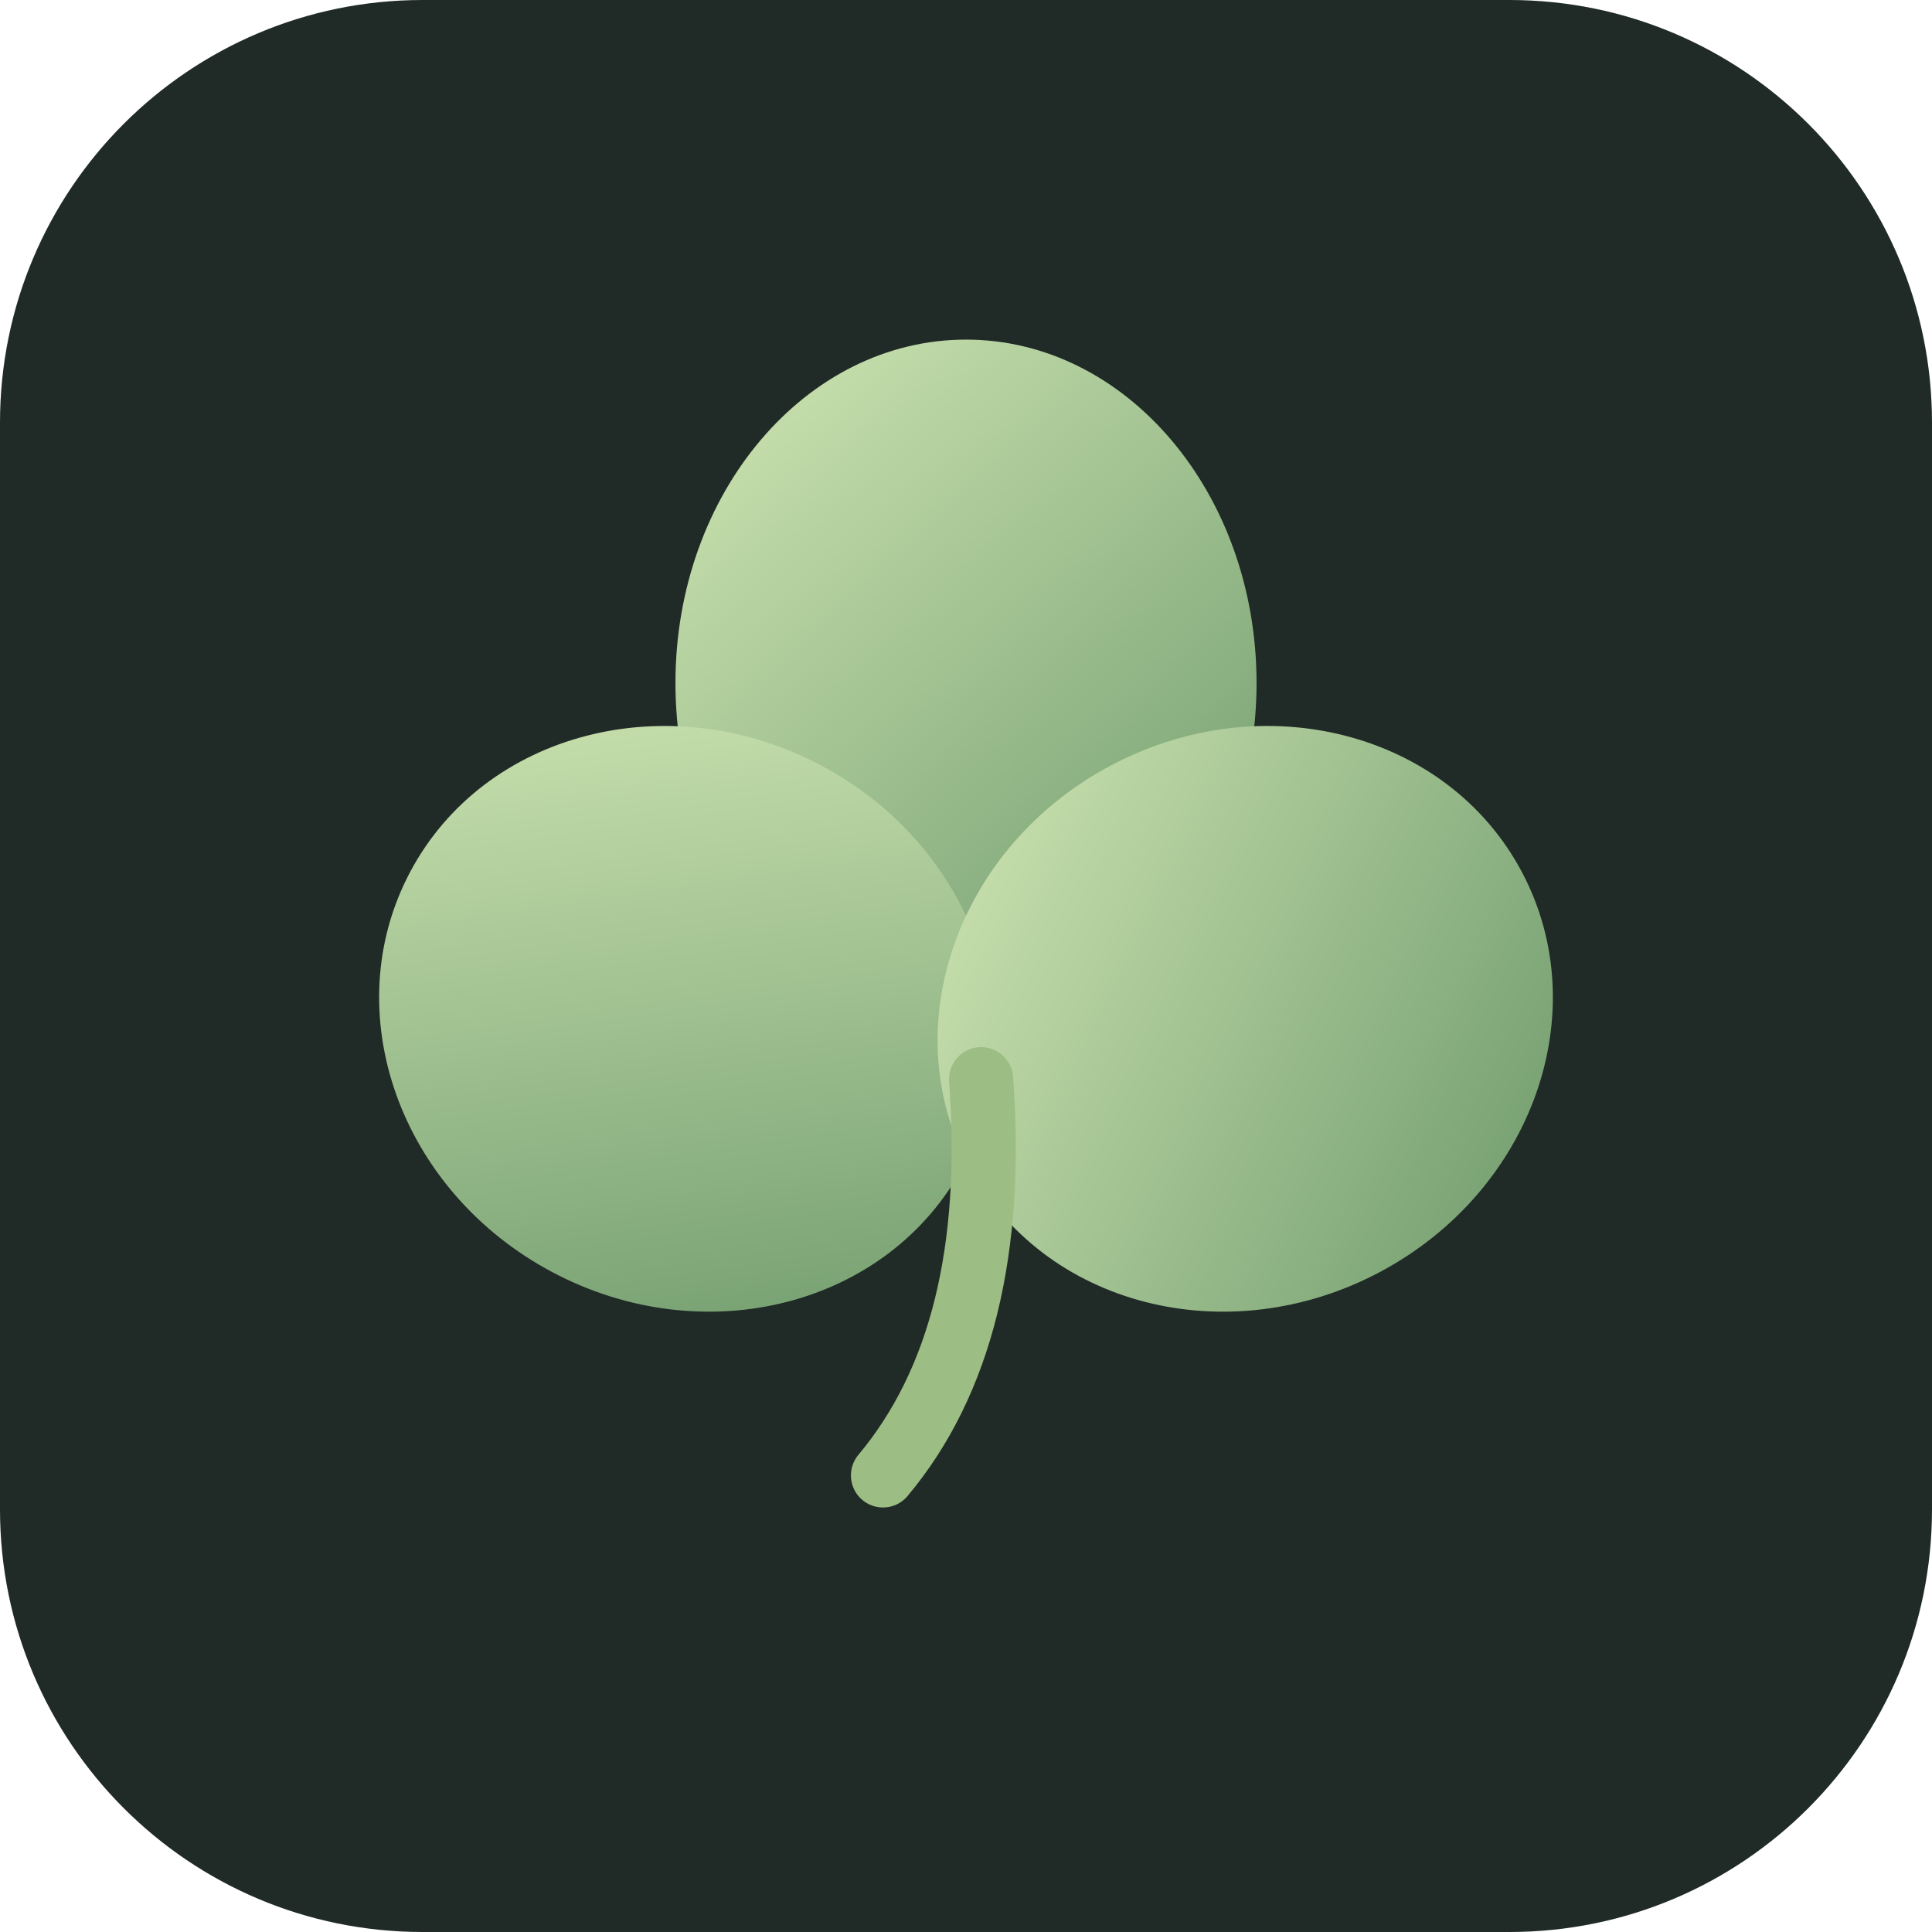
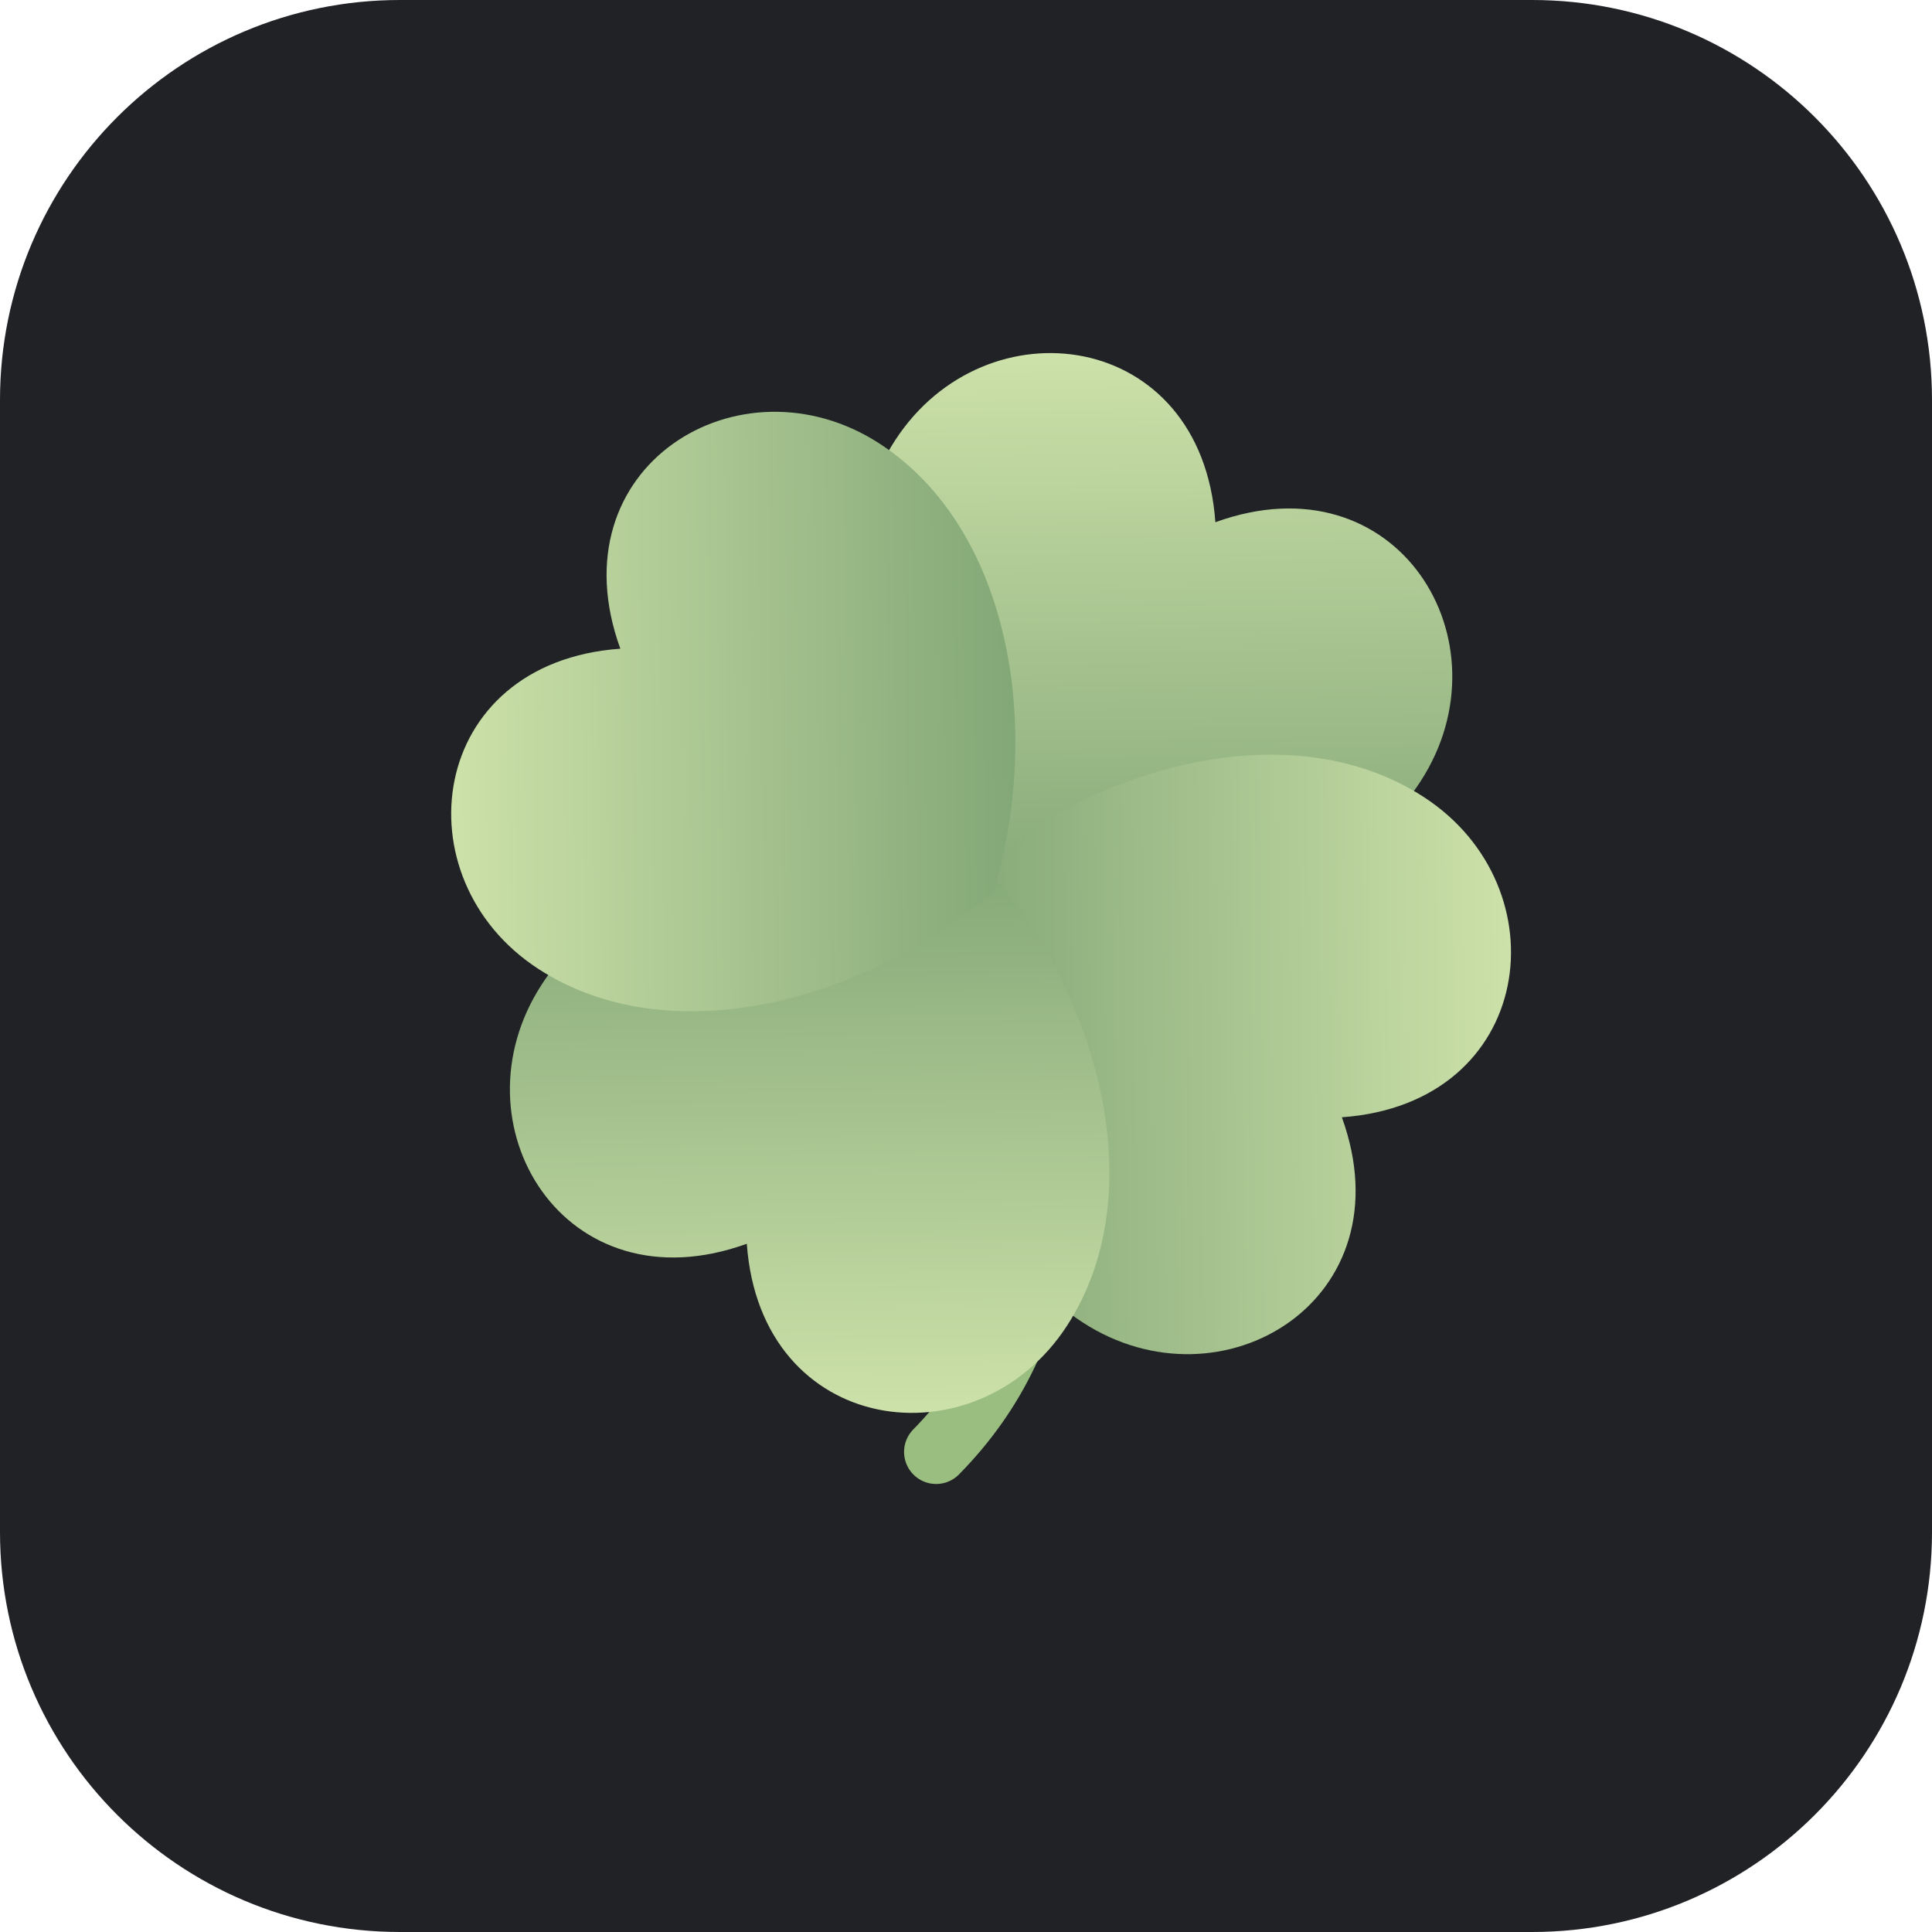
<svg xmlns="http://www.w3.org/2000/svg" width="512" height="512" viewBox="0 0 512 512">
  <defs>
    <linearGradient id="leaf" x2=".8" y2="1">
-       <stop stop-color="#d1e7b4" />
-       <stop offset="1" stop-color="#759f71" />
+       <stop stop-color="#d6e8b0" />
+       <stop offset="1" stop-color="#789f6f" />
    </linearGradient>
  </defs>
-   <rect width="512" height="512" rx="112" fill="#202a27" />
-   <g fill="url(#leaf)">
-     <ellipse cx="256" cy="181" rx="77" ry="91" />
-     <ellipse cx="182" cy="270" rx="83" ry="76" transform="rotate(28 182 270)" />
-     <ellipse cx="330" cy="270" rx="83" ry="76" transform="rotate(-28 330 270)" />
+   <rect width="512" height="512" rx="106" fill="#202226" />
+   <g transform="translate(260 234) rotate(-12)" fill="url(#leaf)">
+     <path d="M0 15Q13 108-43 145" fill="none" stroke="#9abd80" stroke-width="17" stroke-linecap="round" />
+     <path d="M0 4C-44-9-83-45-83-86c0-44 52-69 83-28 31-41 83-16 83 28C83-45 44-9 0 4Z" transform="rotate(45)" />
+     <path d="M0 4C-44-9-83-45-83-86c0-44 52-69 83-28 31-41 83-16 83 28C83-45 44-9 0 4Z" transform="rotate(135)" />
+     <path d="M0 4C-44-9-83-45-83-86c0-44 52-69 83-28 31-41 83-16 83 28C83-45 44-9 0 4Z" transform="rotate(225)" />
+     <path d="M0 4C-44-9-83-45-83-86c0-44 52-69 83-28 31-41 83-16 83 28C83-45 44-9 0 4Z" transform="rotate(315)" />
  </g>
-   <path d="M260 286 Q265 354 234 391" fill="none" stroke="#9cbd83" stroke-width="17" stroke-linecap="round" />
</svg>
